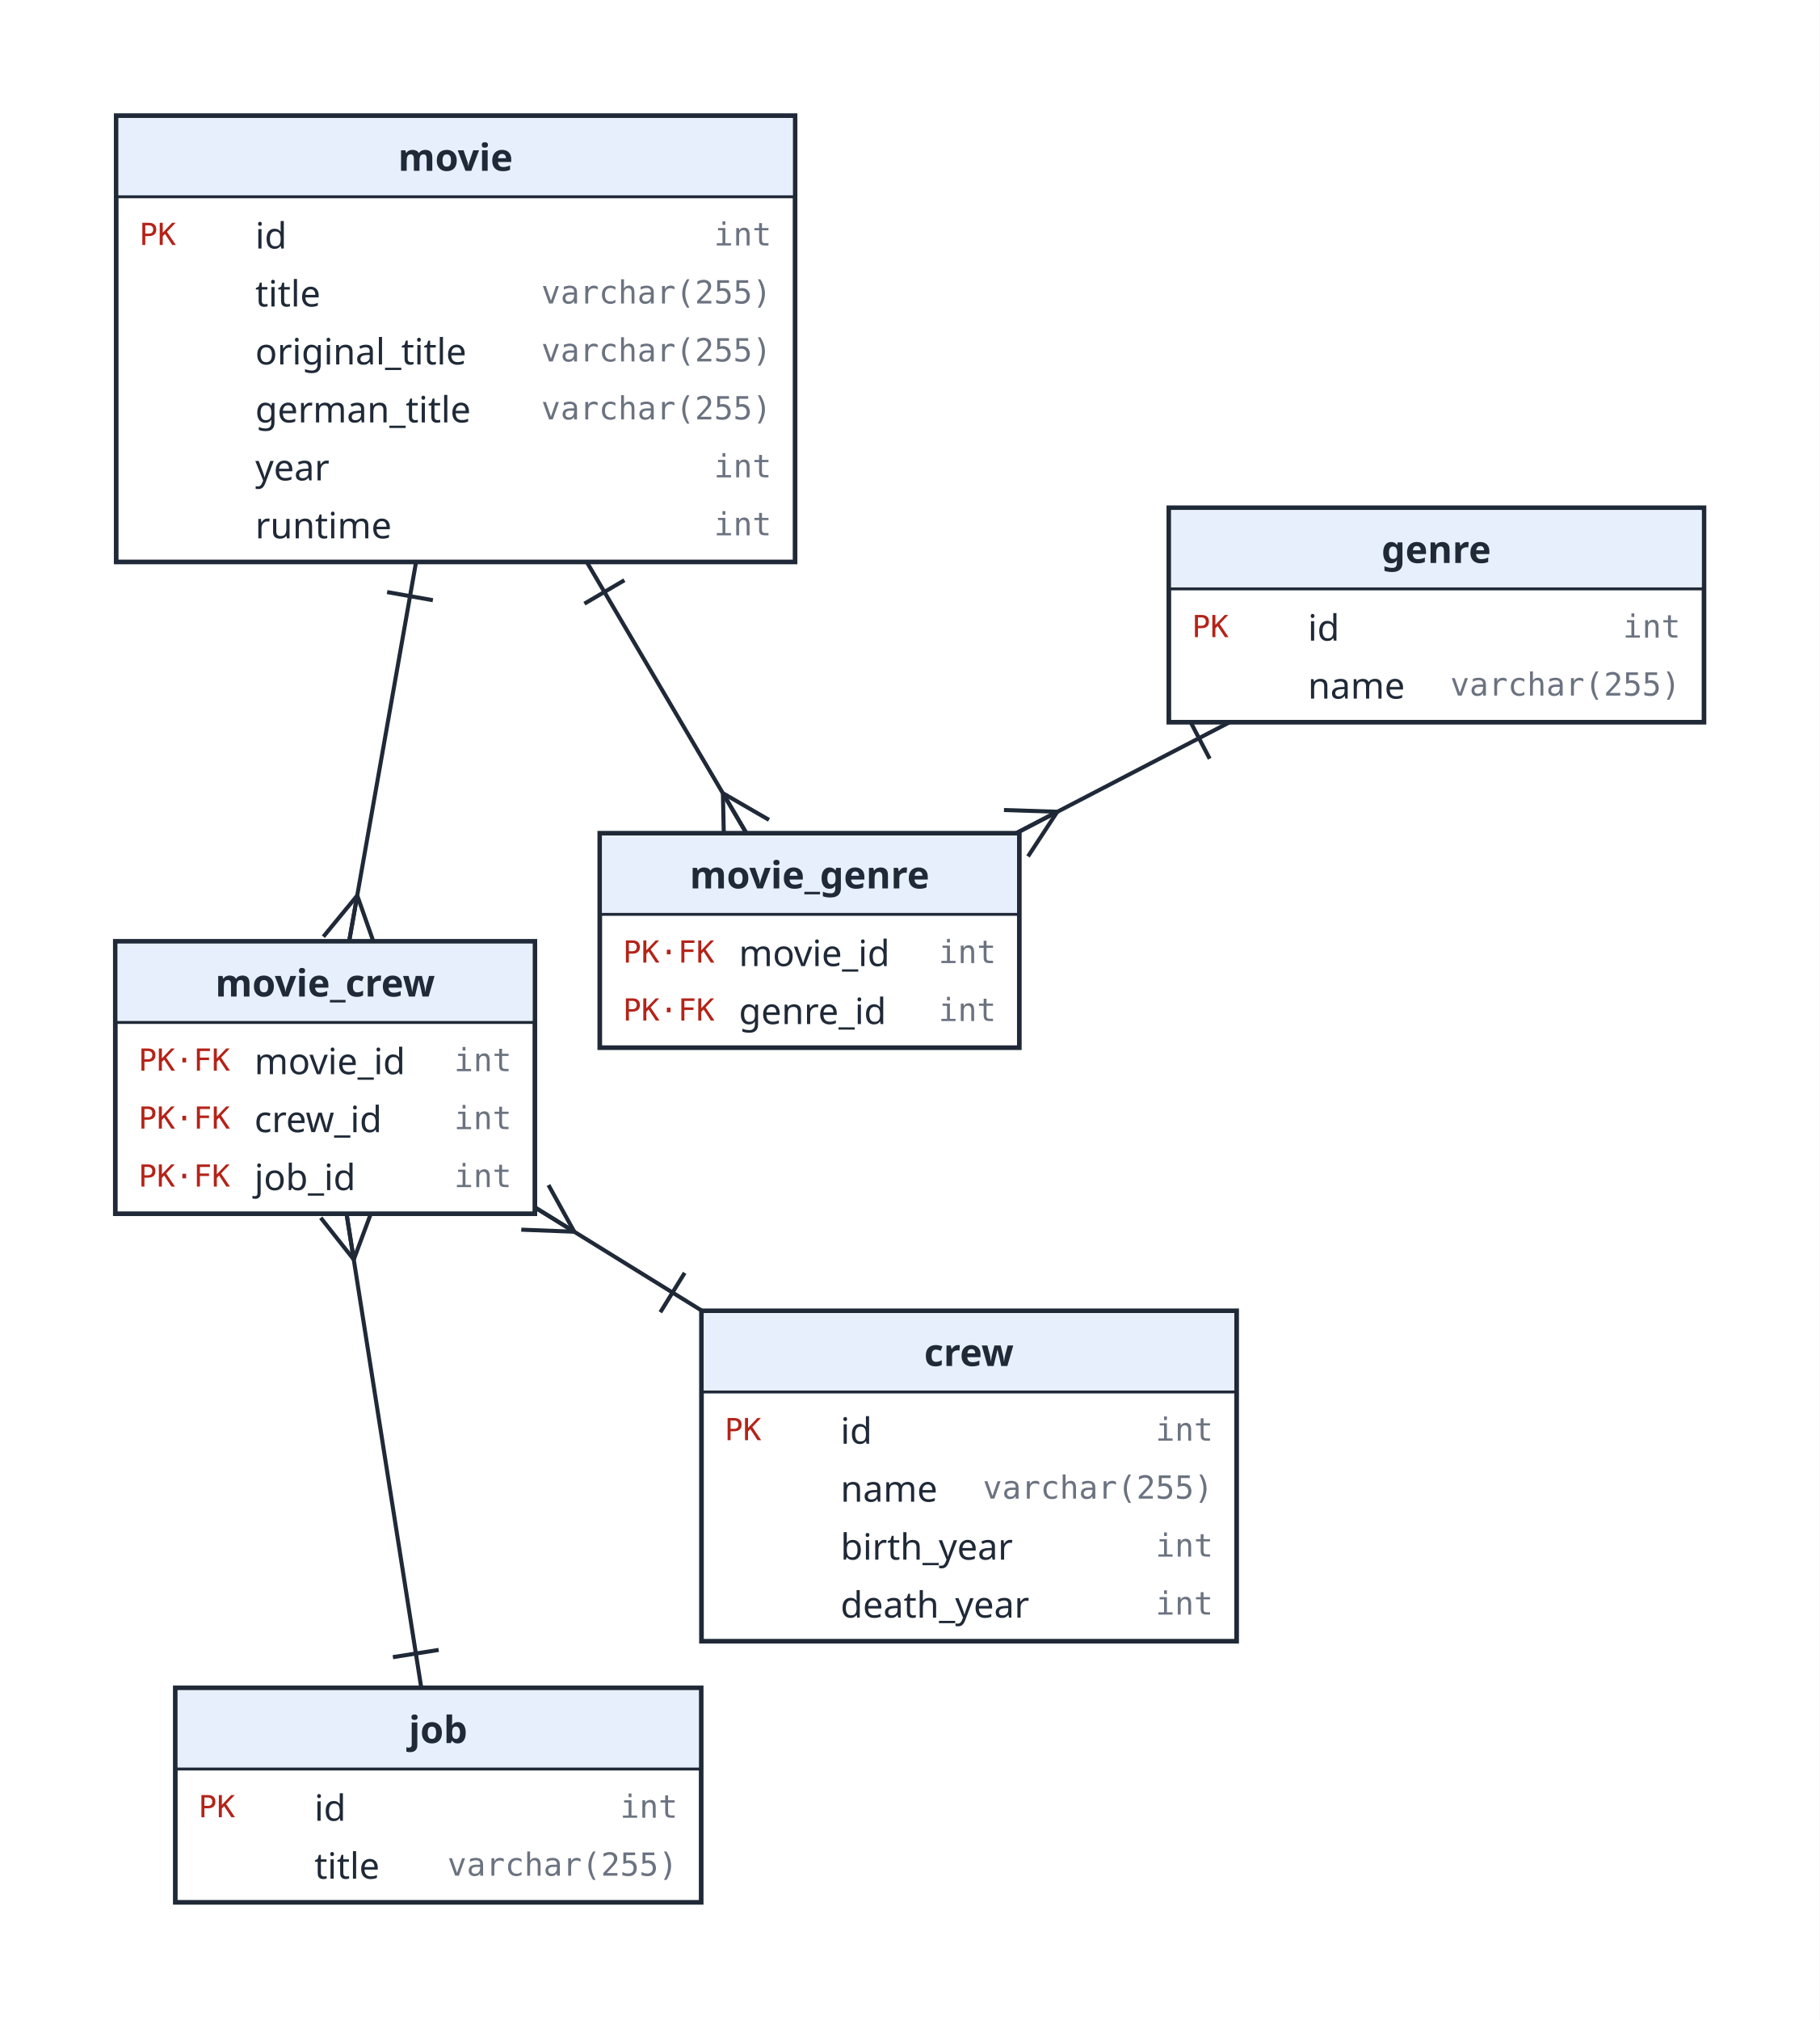
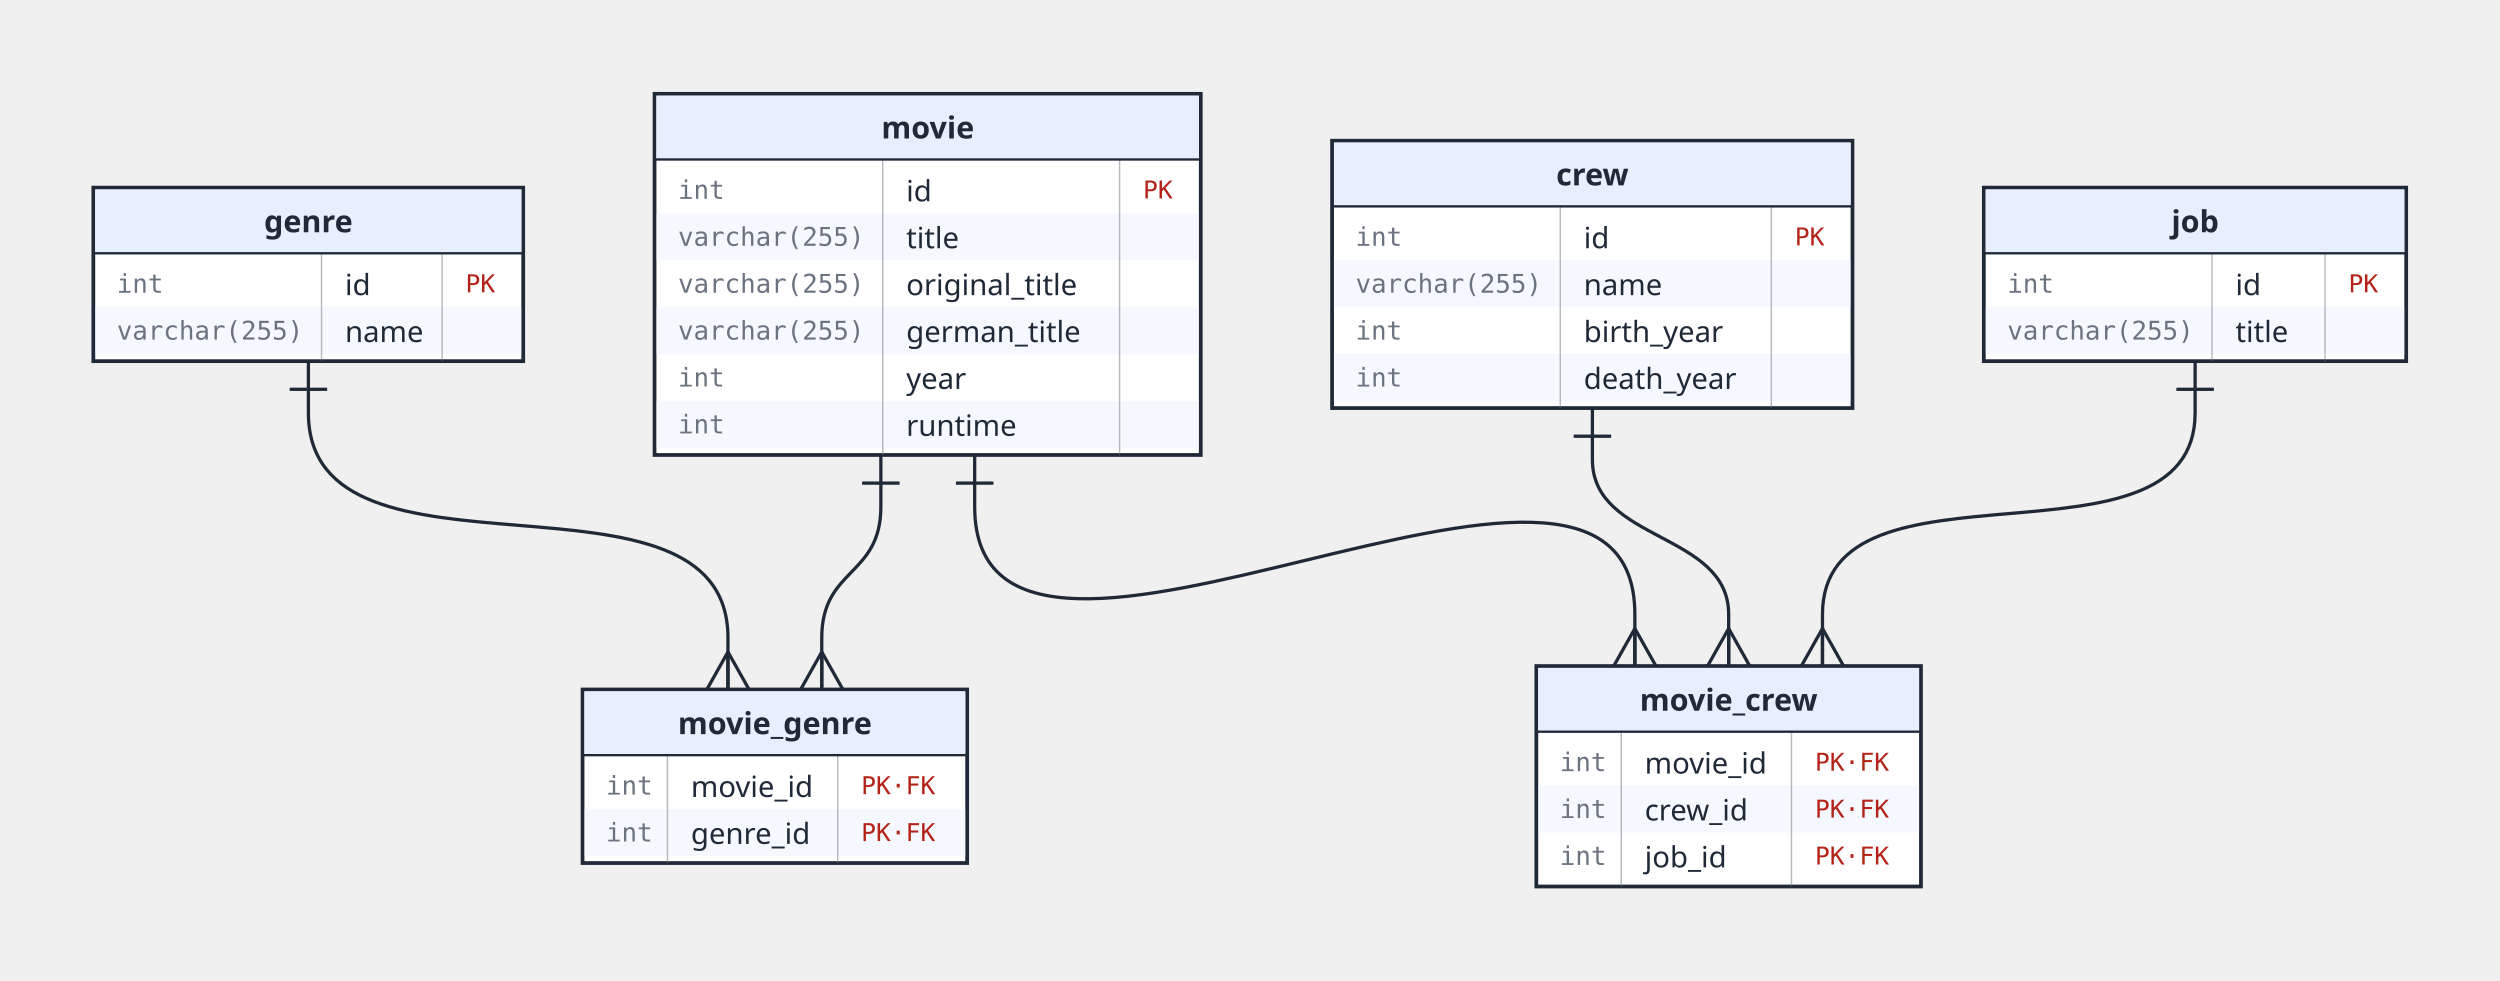
- <svg xmlns="http://www.w3.org/2000/svg" viewBox="-255 -359 628 697" width="628" height="697" role="img" aria-label="Tabellen (Krähenfuß)">
+ <svg xmlns="http://www.w3.org/2000/svg" class="er-diagram" viewBox="-935 -40 1066 418" width="1066" height="418" role="img" aria-label="Tabellen (Krähenfuß)">
  <style>
-     .ln{stroke:var(--er-muted,#6b7280);stroke-width:1.3;fill:none}
-     .ent{fill:var(--er-shape,#fff);stroke:var(--er-ink,#1f2937);stroke-width:1.8}
-     .rel{fill:var(--er-pen-soft,#e8effc);stroke:var(--er-pen,#2b5fb4);stroke-width:1.6}
-     .att{fill:var(--er-shape,#fff);stroke:var(--er-muted,#6b7280);stroke-width:1.2}
-     .att.key{stroke:var(--er-red,#b42318)}
-     .t{font-family:"IBM Plex Sans",system-ui,sans-serif;font-size:13px;fill:var(--er-ink,#1f2937);dominant-baseline:central;text-anchor:middle}
-     .te{font-weight:600}.tr{fill:var(--er-pen,#2b5fb4);font-weight:500}.tk{fill:var(--er-red,#b42318)}
-     .card{font-family:"IBM Plex Mono",monospace;font-size:13px;font-weight:500;fill:var(--er-pen,#2b5fb4);text-anchor:middle;dominant-baseline:central}
-     .box{fill:var(--er-shape,#fff);stroke:var(--er-ink,#1f2937);stroke-width:1.6}
-     .boxhead{fill:var(--er-pen-soft,#e8effc)}
-     .cfl{stroke:var(--er-ink,#1f2937);stroke-width:1.4;fill:none}
-     .row{font-family:"IBM Plex Sans",system-ui,sans-serif;font-size:12.5px;fill:var(--er-ink,#1f2937);dominant-baseline:central}
-     .tag{font-family:"IBM Plex Mono",monospace;font-size:10.5px;font-weight:500;fill:var(--er-pen,#2b5fb4);dominant-baseline:central}
-     .tag.pk{fill:var(--er-red,#b42318)}
-     .typ{font-family:"IBM Plex Mono",monospace;font-size:11px;fill:var(--er-muted,#6b7280);dominant-baseline:central;text-anchor:end}
-     .lbl{font-family:"IBM Plex Sans",system-ui,sans-serif;font-size:12px;fill:var(--er-pen,#2b5fb4);font-style:italic;text-anchor:middle;dominant-baseline:central;paint-order:stroke;stroke:var(--er-paper,#fff);stroke-width:5px}</style>
-   <rect x="-255" y="-359" width="628" height="697" fill="#ffffff" />
-   <line class="cfl" x1="2.6" y1="-71.5" x2="-52.5" y2="-165.1" />
-   <line class="cfl" x1="-5.5" y1="-85.3" x2="-5.1" y2="-66.9" />
-   <line class="cfl" x1="-5.5" y1="-85.3" x2="2.6" y2="-71.5" />
-   <line class="cfl" x1="-5.5" y1="-85.3" x2="10.4" y2="-76.1" />
-   <line class="cfl" x1="-53.3" y1="-150.7" x2="-39.5" y2="-158.8" />
-   <line class="cfl" x1="95.7" y1="-71.5" x2="169.4" y2="-109.8" />
-   <line class="cfl" x1="109.9" y1="-78.9" x2="91.5" y2="-79.5" />
-   <line class="cfl" x1="109.9" y1="-78.9" x2="95.7" y2="-71.5" />
-   <line class="cfl" x1="109.9" y1="-78.9" x2="99.8" y2="-63.5" />
-   <line class="cfl" x1="155.1" y1="-111.4" x2="162.5" y2="-97.2" />
-   <line class="cfl" x1="-134.5" y1="-34.2" x2="-111.4" y2="-165.1" />
-   <line class="cfl" x1="-131.7" y1="-50.0" x2="-143.4" y2="-35.8" />
-   <line class="cfl" x1="-131.7" y1="-50.0" x2="-134.5" y2="-34.2" />
-   <line class="cfl" x1="-131.7" y1="-50.0" x2="-125.6" y2="-32.6" />
-   <line class="cfl" x1="-121.4" y1="-154.7" x2="-105.6" y2="-151.9" />
-   <line class="cfl" x1="-70.4" y1="57.6" x2="-12.7" y2="93.3" />
-   <line class="cfl" x1="-56.8" y1="66.0" x2="-65.7" y2="49.9" />
-   <line class="cfl" x1="-56.8" y1="66.0" x2="-70.4" y2="57.6" />
-   <line class="cfl" x1="-56.8" y1="66.0" x2="-75.1" y2="65.3" />
-   <line class="cfl" x1="-18.7" y1="80.2" x2="-27.1" y2="93.8" />
-   <line class="cfl" x1="-135.4" y1="59.8" x2="-109.6" y2="223.4" />
-   <line class="cfl" x1="-132.9" y1="75.6" x2="-126.5" y2="58.4" />
-   <line class="cfl" x1="-132.9" y1="75.6" x2="-135.4" y2="59.8" />
-   <line class="cfl" x1="-132.9" y1="75.6" x2="-144.3" y2="61.2" />
-   <line class="cfl" x1="-103.6" y1="210.3" x2="-119.4" y2="212.8" />
-   <g class="node" data-id="T:movie" transform="translate(-97.8,-242.1)">
-     <rect class="box" x="-117.1" y="-77.0" width="234.3" height="154.0" />
-     <rect class="boxhead" x="-116.3" y="-76.2" width="232.7" height="27.2" />
-     <line x1="-117.1" y1="-49.0" x2="117.1" y2="-49.0" stroke="var(--er-ink,#1f2937)" stroke-width="1" />
+     .er-diagram .ln{stroke:var(--er-muted,#6b7280);stroke-width:1.3;fill:none}
+     .er-diagram .ent{fill:var(--er-shape,#fff);stroke:var(--er-ink,#1f2937);stroke-width:1.8}
+     .er-diagram .rel{fill:var(--er-pen-soft,#e8effc);stroke:var(--er-pen,#2b5fb4);stroke-width:1.6}
+     .er-diagram .att{fill:var(--er-shape,#fff);stroke:var(--er-muted,#6b7280);stroke-width:1.2}
+     .er-diagram .att.key{stroke:var(--er-red,#b42318)}
+     .er-diagram .t{font-family:"IBM Plex Sans",system-ui,sans-serif;font-size:13px;fill:var(--er-ink,#1f2937);dominant-baseline:central;text-anchor:middle}
+     .er-diagram .te{font-weight:600}
+     .er-diagram .tr{fill:var(--er-pen,#2b5fb4);font-weight:500}
+     .er-diagram .tk{fill:var(--er-red,#b42318)}
+     .er-diagram .card{font-family:"IBM Plex Mono",monospace;font-size:13px;font-weight:500;fill:var(--er-pen,#2b5fb4);text-anchor:middle;dominant-baseline:central}
+     .er-diagram .box{fill:var(--er-shape,#fff);stroke:var(--er-ink,#1f2937);stroke-width:1.6}
+     .er-diagram .boxhead{fill:var(--er-pen-soft,#e8effc)}
+     .er-diagram .cfl{stroke:var(--er-ink,#1f2937);stroke-width:1.4;fill:none}
+     .er-diagram .row{font-family:"IBM Plex Sans",system-ui,sans-serif;font-size:12.5px;fill:var(--er-ink,#1f2937);dominant-baseline:central}
+     .er-diagram .tag{font-family:"IBM Plex Mono",monospace;font-size:10.5px;font-weight:500;fill:var(--er-pen,#2b5fb4);dominant-baseline:central}
+     .er-diagram .tag.pk{fill:var(--er-red,#b42318)}
+     .er-diagram .typ{font-family:"IBM Plex Mono",monospace;font-size:11px;fill:var(--er-muted,#6b7280);dominant-baseline:central}
+     .er-diagram .zebra{fill:var(--er-pen-soft,#e8effc);opacity:.45}
+     .er-diagram .colrule{stroke:var(--er-muted,#6b7280);stroke-width:.6;opacity:.5}
+     .er-diagram .lbl{font-family:"IBM Plex Sans",system-ui,sans-serif;font-size:12px;fill:var(--er-pen,#2b5fb4);font-style:italic;text-anchor:middle;dominant-baseline:central;paint-order:stroke;stroke:var(--er-paper,#fff);stroke-width:5px}</style>
+   <path class="cfl" d="M-584.6,254.0 L-584.6,232.0 C-584.6,202.0 -559.4,206.0 -559.4,176.0 L-559.4,154.0" />
+   <line class="cfl" x1="-584.6" y1="238.0" x2="-593.6" y2="254.0" />
+   <line class="cfl" x1="-584.6" y1="238.0" x2="-584.6" y2="254.0" />
+   <line class="cfl" x1="-584.6" y1="238.0" x2="-575.6" y2="254.0" />
+   <line class="cfl" x1="-567.4" y1="166.0" x2="-551.4" y2="166.0" />
+   <path class="cfl" d="M-624.6,254.0 L-624.6,232.0 C-624.6,150.8 -803.5,217.2 -803.5,136.0 L-803.5,114.0" />
+   <line class="cfl" x1="-624.6" y1="238.0" x2="-633.6" y2="254.0" />
+   <line class="cfl" x1="-624.6" y1="238.0" x2="-624.6" y2="254.0" />
+   <line class="cfl" x1="-624.6" y1="238.0" x2="-615.6" y2="254.0" />
+   <line class="cfl" x1="-811.5" y1="126.0" x2="-795.5" y2="126.0" />
+   <path class="cfl" d="M-237.9,244.0 L-237.9,222.0 C-237.9,107.9 -519.4,290.1 -519.4,176.0 L-519.4,154.0" />
+   <line class="cfl" x1="-237.9" y1="228.0" x2="-246.9" y2="244.0" />
+   <line class="cfl" x1="-237.9" y1="228.0" x2="-237.9" y2="244.0" />
+   <line class="cfl" x1="-237.9" y1="228.0" x2="-228.9" y2="244.0" />
+   <line class="cfl" x1="-527.4" y1="166.0" x2="-511.4" y2="166.0" />
+   <path class="cfl" d="M-197.9,244.0 L-197.9,222.0 C-197.9,186.8 -256.0,191.2 -256.0,156.0 L-256.0,134.0" />
+   <line class="cfl" x1="-197.9" y1="228.0" x2="-206.9" y2="244.0" />
+   <line class="cfl" x1="-197.9" y1="228.0" x2="-197.9" y2="244.0" />
+   <line class="cfl" x1="-197.9" y1="228.0" x2="-188.9" y2="244.0" />
+   <line class="cfl" x1="-264.0" y1="146.0" x2="-248.0" y2="146.0" />
+   <path class="cfl" d="M-157.9,244.0 L-157.9,222.0 C-157.9,149.7 1.0,208.3 1.0,136.0 L1.0,114.0" />
+   <line class="cfl" x1="-157.9" y1="228.0" x2="-166.9" y2="244.0" />
+   <line class="cfl" x1="-157.9" y1="228.0" x2="-157.9" y2="244.0" />
+   <line class="cfl" x1="-157.9" y1="228.0" x2="-148.9" y2="244.0" />
+   <line class="cfl" x1="-7.0" y1="126.0" x2="9.0" y2="126.0" />
+   <g class="node" data-id="T:movie" transform="translate(-539.4,77.0)">
+     <rect class="box" x="-116.5" y="-77.0" width="232.9" height="154.0" />
+     <rect class="boxhead" x="-115.7" y="-76.2" width="231.3" height="27.2" />
+     <rect class="zebra" x="-115.7" y="-26.0" width="231.3" height="20.0" />
+     <rect class="zebra" x="-115.7" y="14.0" width="231.3" height="20.0" />
+     <rect class="zebra" x="-115.7" y="54.0" width="231.3" height="20.0" />
+     <line class="colrule" x1="-19.2" y1="-49.0" x2="-19.2" y2="77.0" />
+     <line class="colrule" x1="81.8" y1="-49.0" x2="81.8" y2="77.0" />
+     <line x1="-116.5" y1="-49.0" x2="116.5" y2="-49.0" stroke="var(--er-ink,#1f2937)" stroke-width="1" />
    <text class="t te" x="0" y="-63.0">movie</text>
-     <text class="tag pk" x="-109.1" y="-36.0">PK</text>
-     <text class="row" x="-69.1" y="-36.0">id</text>
-     <text class="typ" x="109.1" y="-36.0">int</text>
-     <text class="row" x="-69.1" y="-16.0">title</text>
-     <text class="typ" x="109.1" y="-16.0">varchar(255)</text>
-     <text class="row" x="-69.1" y="4.0">original_title</text>
-     <text class="typ" x="109.1" y="4.0">varchar(255)</text>
-     <text class="row" x="-69.1" y="24.0">german_title</text>
-     <text class="typ" x="109.1" y="24.0">varchar(255)</text>
-     <text class="row" x="-69.1" y="44.0">year</text>
-     <text class="typ" x="109.1" y="44.0">int</text>
-     <text class="row" x="-69.1" y="64.0">runtime</text>
-     <text class="typ" x="109.1" y="64.0">int</text>
+     <text class="typ" x="-106.5" y="-36.0">int</text>
+     <text class="row" x="-9.2" y="-36.0">id</text>
+     <text class="tag pk" x="91.8" y="-36.0">PK</text>
+     <text class="typ" x="-106.5" y="-16.0">varchar(255)</text>
+     <text class="row" x="-9.2" y="-16.0">title</text>
+     <text class="typ" x="-106.5" y="4.0">varchar(255)</text>
+     <text class="row" x="-9.2" y="4.0">original_title</text>
+     <text class="typ" x="-106.5" y="24.0">varchar(255)</text>
+     <text class="row" x="-9.2" y="24.0">german_title</text>
+     <text class="typ" x="-106.5" y="44.0">int</text>
+     <text class="row" x="-9.2" y="44.0">year</text>
+     <text class="typ" x="-106.5" y="64.0">int</text>
+     <text class="row" x="-9.2" y="64.0">runtime</text>
  </g>
-   <g class="node" data-id="T:genre" transform="translate(240.7,-146.8)">
-     <rect class="box" x="-92.3" y="-37.0" width="184.7" height="74.0" />
-     <rect class="boxhead" x="-91.5" y="-36.2" width="183.1" height="27.2" />
-     <line x1="-92.3" y1="-9.0" x2="92.3" y2="-9.0" stroke="var(--er-ink,#1f2937)" stroke-width="1" />
+   <g class="node" data-id="T:genre" transform="translate(-803.5,77.0)">
+     <rect class="box" x="-91.7" y="-37.0" width="183.3" height="74.0" />
+     <rect class="boxhead" x="-90.9" y="-36.2" width="181.7" height="27.2" />
+     <rect class="zebra" x="-90.9" y="14.0" width="181.7" height="20.0" />
+     <line class="colrule" x1="5.6" y1="-9.0" x2="5.6" y2="37.0" />
+     <line class="colrule" x1="57.0" y1="-9.0" x2="57.0" y2="37.0" />
+     <line x1="-91.7" y1="-9.0" x2="91.7" y2="-9.0" stroke="var(--er-ink,#1f2937)" stroke-width="1" />
    <text class="t te" x="0" y="-23.0">genre</text>
-     <text class="tag pk" x="-84.3" y="4.0">PK</text>
-     <text class="row" x="-44.3" y="4.0">id</text>
-     <text class="typ" x="84.3" y="4.0">int</text>
-     <text class="row" x="-44.3" y="24.0">name</text>
-     <text class="typ" x="84.3" y="24.0">varchar(255)</text>
+     <text class="typ" x="-81.7" y="4.0">int</text>
+     <text class="row" x="15.6" y="4.0">id</text>
+     <text class="tag pk" x="67.0" y="4.0">PK</text>
+     <text class="typ" x="-81.7" y="24.0">varchar(255)</text>
+     <text class="row" x="15.6" y="24.0">name</text>
  </g>
-   <g class="node" data-id="T:crew" transform="translate(79.4,150.3)">
-     <rect class="box" x="-92.3" y="-57.0" width="184.7" height="114.0" />
-     <rect class="boxhead" x="-91.5" y="-56.2" width="183.1" height="27.2" />
-     <line x1="-92.3" y1="-29.0" x2="92.3" y2="-29.0" stroke="var(--er-ink,#1f2937)" stroke-width="1" />
+   <g class="node" data-id="T:crew" transform="translate(-256.0,77.0)">
+     <rect class="box" x="-111.0" y="-57.0" width="221.9" height="114.0" />
+     <rect class="boxhead" x="-110.2" y="-56.2" width="220.3" height="27.2" />
+     <rect class="zebra" x="-110.2" y="-6.0" width="220.3" height="20.0" />
+     <rect class="zebra" x="-110.2" y="34.0" width="220.3" height="20.0" />
+     <line class="colrule" x1="-13.7" y1="-29.0" x2="-13.7" y2="57.0" />
+     <line class="colrule" x1="76.3" y1="-29.0" x2="76.3" y2="57.0" />
+     <line x1="-111.0" y1="-29.0" x2="111.0" y2="-29.0" stroke="var(--er-ink,#1f2937)" stroke-width="1" />
    <text class="t te" x="0" y="-43.0">crew</text>
-     <text class="tag pk" x="-84.3" y="-16.0">PK</text>
-     <text class="row" x="-44.3" y="-16.0">id</text>
-     <text class="typ" x="84.3" y="-16.0">int</text>
-     <text class="row" x="-44.3" y="4.0">name</text>
-     <text class="typ" x="84.3" y="4.0">varchar(255)</text>
-     <text class="row" x="-44.3" y="24.0">birth_year</text>
-     <text class="typ" x="84.3" y="24.0">int</text>
-     <text class="row" x="-44.3" y="44.0">death_year</text>
-     <text class="typ" x="84.3" y="44.0">int</text>
+     <text class="typ" x="-101.0" y="-16.0">int</text>
+     <text class="row" x="-3.7" y="-16.0">id</text>
+     <text class="tag pk" x="86.3" y="-16.0">PK</text>
+     <text class="typ" x="-101.0" y="4.0">varchar(255)</text>
+     <text class="row" x="-3.7" y="4.0">name</text>
+     <text class="typ" x="-101.0" y="24.0">int</text>
+     <text class="row" x="-3.7" y="24.0">birth_year</text>
+     <text class="typ" x="-101.0" y="44.0">int</text>
+     <text class="row" x="-3.7" y="44.0">death_year</text>
  </g>
-   <g class="node" data-id="T:job" transform="translate(-103.8,260.4)">
-     <rect class="box" x="-90.7" y="-37.0" width="181.5" height="74.0" />
-     <rect class="boxhead" x="-89.9" y="-36.2" width="179.9" height="27.2" />
-     <line x1="-90.7" y1="-9.0" x2="90.7" y2="-9.0" stroke="var(--er-ink,#1f2937)" stroke-width="1" />
+   <g class="node" data-id="T:job" transform="translate(1.0,77.0)">
+     <rect class="box" x="-90.1" y="-37.0" width="180.1" height="74.0" />
+     <rect class="boxhead" x="-89.3" y="-36.2" width="178.5" height="27.2" />
+     <rect class="zebra" x="-89.3" y="14.0" width="178.5" height="20.0" />
+     <line class="colrule" x1="7.2" y1="-9.0" x2="7.2" y2="37.0" />
+     <line class="colrule" x1="55.4" y1="-9.0" x2="55.4" y2="37.0" />
+     <line x1="-90.1" y1="-9.0" x2="90.1" y2="-9.0" stroke="var(--er-ink,#1f2937)" stroke-width="1" />
    <text class="t te" x="0" y="-23.0">job</text>
-     <text class="tag pk" x="-82.7" y="4.0">PK</text>
-     <text class="row" x="-42.7" y="4.0">id</text>
-     <text class="typ" x="82.7" y="4.0">int</text>
-     <text class="row" x="-42.7" y="24.0">title</text>
-     <text class="typ" x="82.7" y="24.0">varchar(255)</text>
+     <text class="typ" x="-80.1" y="4.0">int</text>
+     <text class="row" x="17.2" y="4.0">id</text>
+     <text class="tag pk" x="65.4" y="4.0">PK</text>
+     <text class="typ" x="-80.1" y="24.0">varchar(255)</text>
+     <text class="row" x="17.2" y="24.0">title</text>
  </g>
-   <g class="node" data-id="T:movie_genre" transform="translate(24.4,-34.5)">
-     <rect class="box" x="-72.4" y="-37.0" width="144.8" height="74.0" />
-     <rect class="boxhead" x="-71.6" y="-36.2" width="143.2" height="27.2" />
-     <line x1="-72.4" y1="-9.0" x2="72.4" y2="-9.0" stroke="var(--er-ink,#1f2937)" stroke-width="1" />
+   <g class="node" data-id="T:movie_genre" transform="translate(-604.6,291.0)">
+     <rect class="box" x="-82.0" y="-37.0" width="164.0" height="74.0" />
+     <rect class="boxhead" x="-81.2" y="-36.2" width="162.4" height="27.2" />
+     <rect class="zebra" x="-81.2" y="14.0" width="162.4" height="20.0" />
+     <line class="colrule" x1="-45.8" y1="-9.0" x2="-45.8" y2="37.0" />
+     <line class="colrule" x1="26.8" y1="-9.0" x2="26.8" y2="37.0" />
+     <line x1="-82.0" y1="-9.0" x2="82.0" y2="-9.0" stroke="var(--er-ink,#1f2937)" stroke-width="1" />
    <text class="t te" x="0" y="-23.0">movie_genre</text>
-     <text class="tag pk" x="-64.4" y="4.0">PK·FK</text>
-     <text class="row" x="-24.4" y="4.0">movie_id</text>
-     <text class="typ" x="64.4" y="4.0">int</text>
-     <text class="tag pk" x="-64.4" y="24.0">PK·FK</text>
-     <text class="row" x="-24.4" y="24.0">genre_id</text>
-     <text class="typ" x="64.4" y="24.0">int</text>
+     <text class="typ" x="-72.0" y="4.0">int</text>
+     <text class="row" x="-35.8" y="4.0">movie_id</text>
+     <text class="tag pk" x="36.8" y="4.0">PK·FK</text>
+     <text class="typ" x="-72.0" y="24.0">int</text>
+     <text class="row" x="-35.8" y="24.0">genre_id</text>
+     <text class="tag pk" x="36.8" y="24.0">PK·FK</text>
  </g>
-   <g class="node" data-id="T:movie_crew" transform="translate(-142.8,12.8)">
-     <rect class="box" x="-72.4" y="-47.0" width="144.8" height="94.0" />
-     <rect class="boxhead" x="-71.6" y="-46.2" width="143.2" height="27.2" />
-     <line x1="-72.4" y1="-19.0" x2="72.4" y2="-19.0" stroke="var(--er-ink,#1f2937)" stroke-width="1" />
+   <g class="node" data-id="T:movie_crew" transform="translate(-197.9,291.0)">
+     <rect class="box" x="-82.0" y="-47.0" width="164.0" height="94.0" />
+     <rect class="boxhead" x="-81.2" y="-46.2" width="162.4" height="27.2" />
+     <rect class="zebra" x="-81.2" y="4.0" width="162.4" height="20.0" />
+     <line class="colrule" x1="-45.8" y1="-19.0" x2="-45.8" y2="47.0" />
+     <line class="colrule" x1="26.8" y1="-19.0" x2="26.8" y2="47.0" />
+     <line x1="-82.0" y1="-19.0" x2="82.0" y2="-19.0" stroke="var(--er-ink,#1f2937)" stroke-width="1" />
    <text class="t te" x="0" y="-33.0">movie_crew</text>
-     <text class="tag pk" x="-64.4" y="-6.0">PK·FK</text>
-     <text class="row" x="-24.4" y="-6.0">movie_id</text>
-     <text class="typ" x="64.4" y="-6.0">int</text>
-     <text class="tag pk" x="-64.4" y="14.0">PK·FK</text>
-     <text class="row" x="-24.4" y="14.0">crew_id</text>
-     <text class="typ" x="64.4" y="14.0">int</text>
-     <text class="tag pk" x="-64.4" y="34.0">PK·FK</text>
-     <text class="row" x="-24.4" y="34.0">job_id</text>
-     <text class="typ" x="64.4" y="34.0">int</text>
+     <text class="typ" x="-72.0" y="-6.0">int</text>
+     <text class="row" x="-35.8" y="-6.0">movie_id</text>
+     <text class="tag pk" x="36.8" y="-6.0">PK·FK</text>
+     <text class="typ" x="-72.0" y="14.0">int</text>
+     <text class="row" x="-35.8" y="14.0">crew_id</text>
+     <text class="tag pk" x="36.8" y="14.0">PK·FK</text>
+     <text class="typ" x="-72.0" y="34.0">int</text>
+     <text class="row" x="-35.8" y="34.0">job_id</text>
+     <text class="tag pk" x="36.8" y="34.0">PK·FK</text>
  </g>
</svg>
